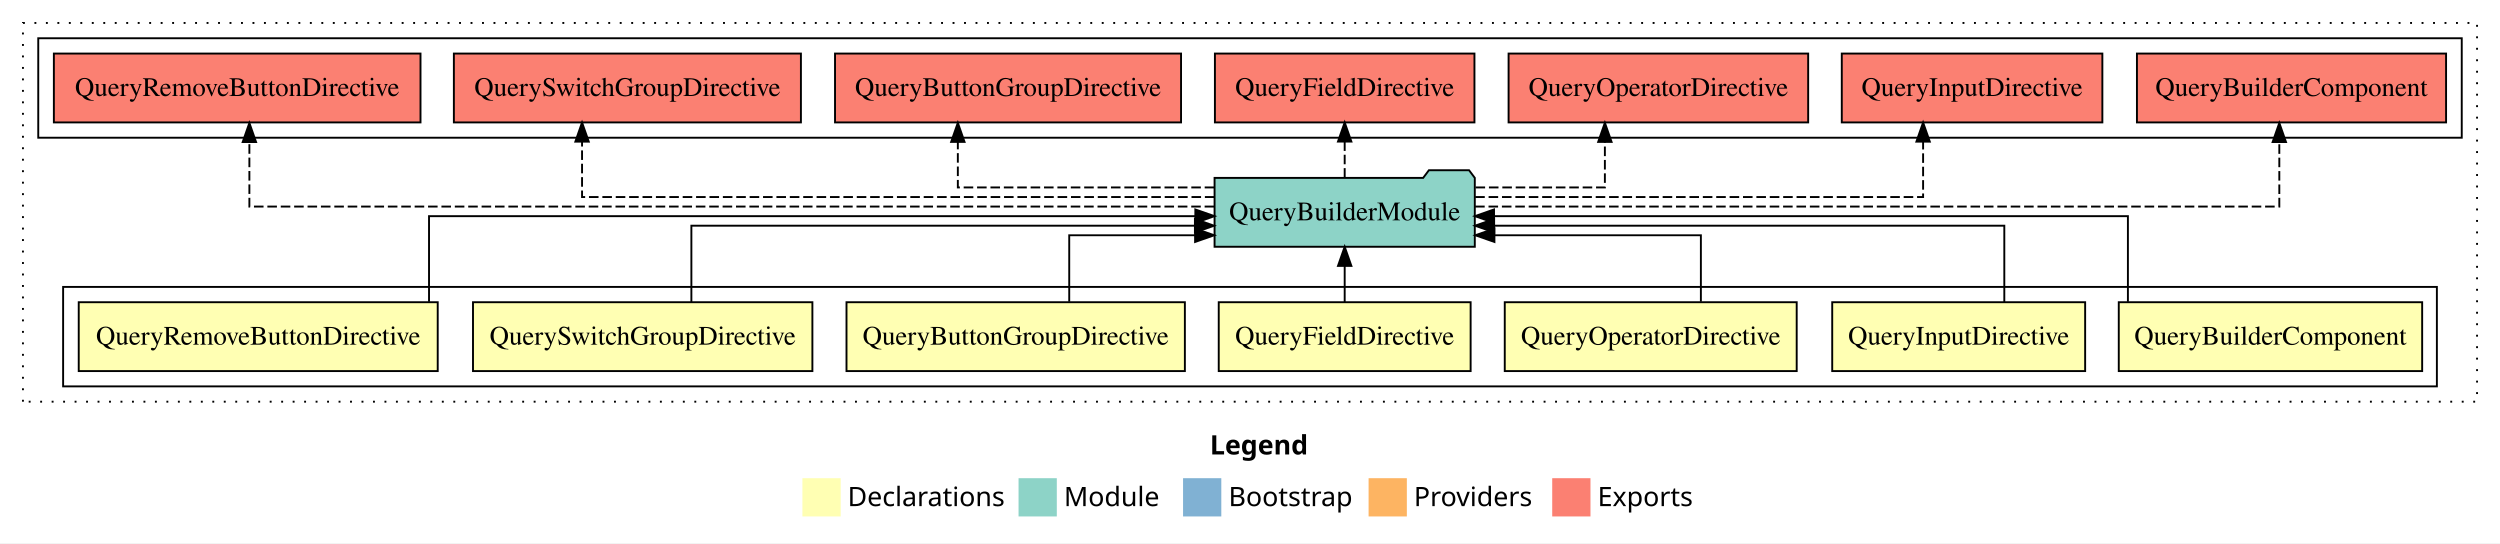
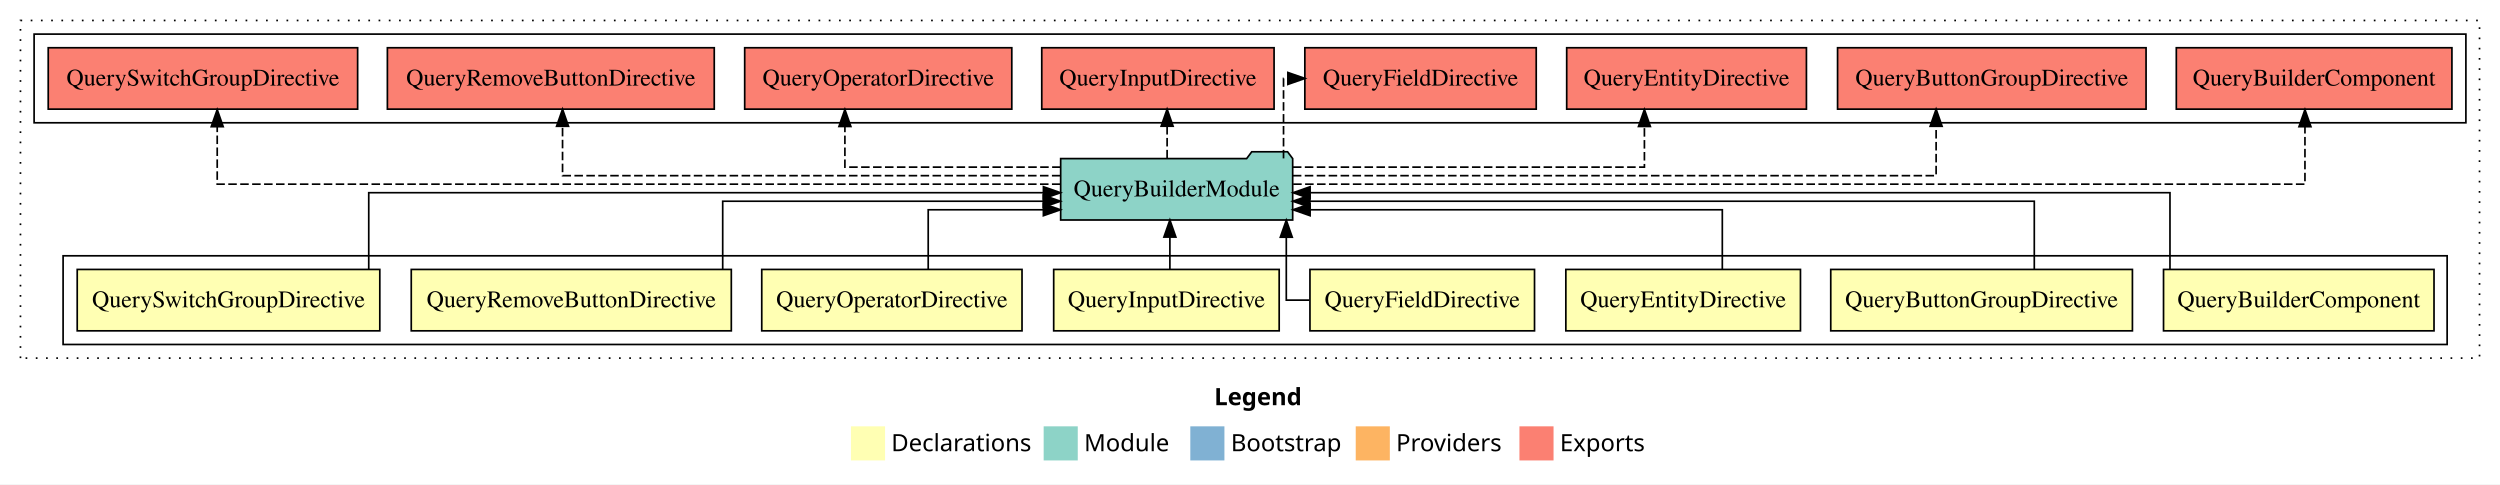
- <svg xmlns="http://www.w3.org/2000/svg" width="1307pt" height="284pt" viewBox="0.00 0.00 1307.00 284.00">
+ <svg xmlns="http://www.w3.org/2000/svg" width="1466pt" height="284pt" viewBox="0.00 0.00 1466.00 284.00">
  <g id="graph0" class="graph" transform="scale(1 1) rotate(0) translate(4 280)">
-     <polygon fill="#ffffff" stroke="transparent" points="-4,4 -4,-280 1303,-280 1303,4 -4,4" />
-     <text text-anchor="start" x="628.509" y="-42.4" font-family="sans-serif" font-weight="bold" font-size="14.00" fill="#000000">Legend</text>
-     <polygon fill="#ffffb3" stroke="transparent" points="415.5,-10 415.5,-30 435.5,-30 435.5,-10 415.5,-10" />
-     <text text-anchor="start" x="439.129" y="-15.4" font-family="sans-serif" font-size="14.00" fill="#000000">  Declarations</text>
-     <polygon fill="#8dd3c7" stroke="transparent" points="528.5,-10 528.5,-30 548.5,-30 548.5,-10 528.5,-10" />
-     <text text-anchor="start" x="552.225" y="-15.4" font-family="sans-serif" font-size="14.00" fill="#000000">  Module</text>
-     <polygon fill="#80b1d3" stroke="transparent" points="614.5,-10 614.5,-30 634.5,-30 634.5,-10 614.5,-10" />
-     <text text-anchor="start" x="638.281" y="-15.4" font-family="sans-serif" font-size="14.00" fill="#000000">  Bootstrap</text>
-     <polygon fill="#fdb462" stroke="transparent" points="711.5,-10 711.5,-30 731.5,-30 731.5,-10 711.5,-10" />
-     <text text-anchor="start" x="735.173" y="-15.4" font-family="sans-serif" font-size="14.00" fill="#000000">  Providers</text>
-     <polygon fill="#fb8072" stroke="transparent" points="807.5,-10 807.5,-30 827.5,-30 827.5,-10 807.5,-10" />
-     <text text-anchor="start" x="831.226" y="-15.4" font-family="sans-serif" font-size="14.00" fill="#000000">  Exports</text>
+     <polygon fill="#ffffff" stroke="transparent" points="-4,4 -4,-280 1462,-280 1462,4 -4,4" />
+     <text text-anchor="start" x="708.009" y="-42.4" font-family="sans-serif" font-weight="bold" font-size="14.00" fill="#000000">Legend</text>
+     <polygon fill="#ffffb3" stroke="transparent" points="495,-10 495,-30 515,-30 515,-10 495,-10" />
+     <text text-anchor="start" x="518.629" y="-15.4" font-family="sans-serif" font-size="14.00" fill="#000000">  Declarations</text>
+     <polygon fill="#8dd3c7" stroke="transparent" points="608,-10 608,-30 628,-30 628,-10 608,-10" />
+     <text text-anchor="start" x="631.725" y="-15.4" font-family="sans-serif" font-size="14.00" fill="#000000">  Module</text>
+     <polygon fill="#80b1d3" stroke="transparent" points="694,-10 694,-30 714,-30 714,-10 694,-10" />
+     <text text-anchor="start" x="717.781" y="-15.4" font-family="sans-serif" font-size="14.00" fill="#000000">  Bootstrap</text>
+     <polygon fill="#fdb462" stroke="transparent" points="791,-10 791,-30 811,-30 811,-10 791,-10" />
+     <text text-anchor="start" x="814.673" y="-15.4" font-family="sans-serif" font-size="14.00" fill="#000000">  Providers</text>
+     <polygon fill="#fb8072" stroke="transparent" points="887,-10 887,-30 907,-30 907,-10 887,-10" />
+     <text text-anchor="start" x="910.726" y="-15.4" font-family="sans-serif" font-size="14.00" fill="#000000">  Exports</text>
    <g id="clust1" class="cluster">
-       <polygon fill="none" stroke="#000000" stroke-dasharray="1,5" points="8,-70 8,-268 1291,-268 1291,-70 8,-70" />
+       <polygon fill="none" stroke="#000000" stroke-dasharray="1,5" points="8,-70 8,-268 1450,-268 1450,-70 8,-70" />
    </g>
    <g id="clust2" class="cluster">
-       <polygon fill="none" stroke="#000000" points="29,-78 29,-130 1270,-130 1270,-78 29,-78" />
+       <polygon fill="none" stroke="#000000" points="33,-78 33,-130 1431,-130 1431,-78 33,-78" />
    </g>
-     <g id="clust11" class="cluster">
-       <polygon fill="none" stroke="#000000" points="16,-208 16,-260 1283,-260 1283,-208 16,-208" />
+     <g id="clust12" class="cluster">
+       <polygon fill="none" stroke="#000000" points="16,-208 16,-260 1442,-260 1442,-208 16,-208" />
    </g>
    <g id="node1" class="node">
-       <polygon fill="#ffffb3" stroke="#000000" points="1262.307,-122 1103.693,-122 1103.693,-86 1262.307,-86 1262.307,-122" />
-       <text text-anchor="middle" x="1183" y="-99.8" font-family="Times,serif" font-size="14.00" fill="#000000">QueryBuilderComponent</text>
+       <polygon fill="#ffffb3" stroke="#000000" points="1423.307,-122 1264.693,-122 1264.693,-86 1423.307,-86 1423.307,-122" />
+       <text text-anchor="middle" x="1344" y="-99.8" font-family="Times,serif" font-size="14.00" fill="#000000">QueryBuilderComponent</text>
+     </g>
+     <g id="node9" class="node">
+       <polygon fill="#8dd3c7" stroke="#000000" points="754.025,-187 751.025,-191 730.025,-191 727.025,-187 617.975,-187 617.975,-151 754.025,-151 754.025,-187" />
+       <text text-anchor="middle" x="686" y="-164.8" font-family="Times,serif" font-size="14.00" fill="#000000">QueryBuilderModule</text>
+     </g>
+     <g id="edge1" class="edge">
+       <path fill="none" stroke="#000000" d="M1268.471,-122.222C1268.471,-140.828 1268.471,-167 1268.471,-167 1268.471,-167 764.243,-167 764.243,-167" />
+       <polygon fill="#000000" stroke="#000000" points="764.243,-163.5 754.243,-167 764.243,-170.5 764.243,-163.5" />
+     </g>
+     <g id="node2" class="node">
+       <polygon fill="#ffffb3" stroke="#000000" points="1246.45,-122 1069.55,-122 1069.55,-86 1246.45,-86 1246.45,-122" />
+       <text text-anchor="middle" x="1158" y="-99.8" font-family="Times,serif" font-size="14.00" fill="#000000">QueryButtonGroupDirective</text>
+     </g>
+     <g id="edge2" class="edge">
+       <path fill="none" stroke="#000000" d="M1188.908,-122.034C1188.908,-139.06 1188.908,-162 1188.908,-162 1188.908,-162 764.086,-162 764.086,-162" />
+       <polygon fill="#000000" stroke="#000000" points="764.086,-158.5 754.086,-162 764.086,-165.5 764.086,-158.5" />
+     </g>
+     <g id="node3" class="node">
+       <polygon fill="#ffffb3" stroke="#000000" points="1051.789,-122 914.211,-122 914.211,-86 1051.789,-86 1051.789,-122" />
+       <text text-anchor="middle" x="983" y="-99.8" font-family="Times,serif" font-size="14.00" fill="#000000">QueryEntityDirective</text>
+     </g>
+     <g id="edge3" class="edge">
+       <path fill="none" stroke="#000000" d="M1005.965,-122.24C1005.965,-137.571 1005.965,-157 1005.965,-157 1005.965,-157 764.248,-157 764.248,-157" />
+       <polygon fill="#000000" stroke="#000000" points="764.248,-153.5 754.248,-157 764.248,-160.5 764.248,-153.5" />
+     </g>
+     <g id="node4" class="node">
+       <polygon fill="#ffffb3" stroke="#000000" points="895.843,-122 764.157,-122 764.157,-86 895.843,-86 895.843,-122" />
+       <text text-anchor="middle" x="830" y="-99.8" font-family="Times,serif" font-size="14.00" fill="#000000">QueryFieldDirective</text>
+     </g>
+     <g id="edge4" class="edge">
+       <path fill="none" stroke="#000000" d="M763.808,-104C755.745,-104 750.285,-104 750.285,-104 750.285,-104 750.285,-140.894 750.285,-140.894" />
+       <polygon fill="#000000" stroke="#000000" points="746.785,-140.894 750.285,-150.894 753.785,-140.894 746.785,-140.894" />
+     </g>
+     <g id="node5" class="node">
+       <polygon fill="#ffffb3" stroke="#000000" points="746.116,-122 613.884,-122 613.884,-86 746.116,-86 746.116,-122" />
+       <text text-anchor="middle" x="680" y="-99.8" font-family="Times,serif" font-size="14.00" fill="#000000">QueryInputDirective</text>
+     </g>
+     <g id="edge5" class="edge">
+       <path fill="none" stroke="#000000" d="M682.023,-122.106C682.023,-122.106 682.023,-140.991 682.023,-140.991" />
+       <polygon fill="#000000" stroke="#000000" points="678.523,-140.991 682.023,-150.991 685.523,-140.991 678.523,-140.991" />
+     </g>
+     <g id="node6" class="node">
+       <polygon fill="#ffffb3" stroke="#000000" points="595.312,-122 442.688,-122 442.688,-86 595.312,-86 595.312,-122" />
+       <text text-anchor="middle" x="519" y="-99.8" font-family="Times,serif" font-size="14.00" fill="#000000">QueryOperatorDirective</text>
+     </g>
+     <g id="edge6" class="edge">
+       <path fill="none" stroke="#000000" d="M540.302,-122.24C540.302,-137.571 540.302,-157 540.302,-157 540.302,-157 607.843,-157 607.843,-157" />
+       <polygon fill="#000000" stroke="#000000" points="607.843,-160.5 617.843,-157 607.843,-153.5 607.843,-160.5" />
+     </g>
+     <g id="node7" class="node">
+       <polygon fill="#ffffb3" stroke="#000000" points="424.839,-122 237.161,-122 237.161,-86 424.839,-86 424.839,-122" />
+       <text text-anchor="middle" x="331" y="-99.8" font-family="Times,serif" font-size="14.00" fill="#000000">QueryRemoveButtonDirective</text>
+     </g>
+     <g id="edge7" class="edge">
+       <path fill="none" stroke="#000000" d="M419.794,-122.034C419.794,-139.06 419.794,-162 419.794,-162 419.794,-162 607.791,-162 607.791,-162" />
+       <polygon fill="#000000" stroke="#000000" points="607.791,-165.5 617.791,-162 607.791,-158.5 607.791,-165.5" />
    </g>
    <g id="node8" class="node">
-       <polygon fill="#8dd3c7" stroke="#000000" points="767.025,-187 764.025,-191 743.025,-191 740.025,-187 630.975,-187 630.975,-151 767.025,-151 767.025,-187" />
-       <text text-anchor="middle" x="699" y="-164.8" font-family="Times,serif" font-size="14.00" fill="#000000">QueryBuilderModule</text>
-     </g>
-     <g id="edge1" class="edge">
-       <path fill="none" stroke="#000000" d="M1108.471,-122.222C1108.471,-140.828 1108.471,-167 1108.471,-167 1108.471,-167 777.076,-167 777.076,-167" />
-       <polygon fill="#000000" stroke="#000000" points="777.076,-163.5 767.076,-167 777.076,-170.5 777.076,-163.5" />
-     </g>
-     <g id="node2" class="node">
-       <polygon fill="#ffffb3" stroke="#000000" points="1086.116,-122 953.884,-122 953.884,-86 1086.116,-86 1086.116,-122" />
-       <text text-anchor="middle" x="1020" y="-99.8" font-family="Times,serif" font-size="14.00" fill="#000000">QueryInputDirective</text>
-     </g>
-     <g id="edge2" class="edge">
-       <path fill="none" stroke="#000000" d="M1043.853,-122.034C1043.853,-139.06 1043.853,-162 1043.853,-162 1043.853,-162 777.132,-162 777.132,-162" />
-       <polygon fill="#000000" stroke="#000000" points="777.132,-158.5 767.132,-162 777.132,-165.5 777.132,-158.5" />
-     </g>
-     <g id="node3" class="node">
-       <polygon fill="#ffffb3" stroke="#000000" points="935.312,-122 782.688,-122 782.688,-86 935.312,-86 935.312,-122" />
-       <text text-anchor="middle" x="859" y="-99.8" font-family="Times,serif" font-size="14.00" fill="#000000">QueryOperatorDirective</text>
-     </g>
-     <g id="edge3" class="edge">
-       <path fill="none" stroke="#000000" d="M885.219,-122.24C885.219,-137.571 885.219,-157 885.219,-157 885.219,-157 777.284,-157 777.284,-157" />
-       <polygon fill="#000000" stroke="#000000" points="777.284,-153.5 767.284,-157 777.284,-160.5 777.284,-153.5" />
-     </g>
-     <g id="node4" class="node">
-       <polygon fill="#ffffb3" stroke="#000000" points="764.843,-122 633.157,-122 633.157,-86 764.843,-86 764.843,-122" />
-       <text text-anchor="middle" x="699" y="-99.8" font-family="Times,serif" font-size="14.00" fill="#000000">QueryFieldDirective</text>
-     </g>
-     <g id="edge4" class="edge">
-       <path fill="none" stroke="#000000" d="M699,-122.106C699,-122.106 699,-140.991 699,-140.991" />
-       <polygon fill="#000000" stroke="#000000" points="695.5,-140.991 699,-150.991 702.5,-140.991 695.5,-140.991" />
-     </g>
-     <g id="node5" class="node">
-       <polygon fill="#ffffb3" stroke="#000000" points="615.45,-122 438.55,-122 438.55,-86 615.45,-86 615.45,-122" />
-       <text text-anchor="middle" x="527" y="-99.8" font-family="Times,serif" font-size="14.00" fill="#000000">QueryButtonGroupDirective</text>
-     </g>
-     <g id="edge5" class="edge">
-       <path fill="none" stroke="#000000" d="M554.992,-122.24C554.992,-137.571 554.992,-157 554.992,-157 554.992,-157 620.791,-157 620.791,-157" />
-       <polygon fill="#000000" stroke="#000000" points="620.791,-160.5 630.791,-157 620.791,-153.5 620.791,-160.5" />
-     </g>
-     <g id="node6" class="node">
-       <polygon fill="#ffffb3" stroke="#000000" points="420.717,-122 243.283,-122 243.283,-86 420.717,-86 420.717,-122" />
-       <text text-anchor="middle" x="332" y="-99.8" font-family="Times,serif" font-size="14.00" fill="#000000">QuerySwitchGroupDirective</text>
-     </g>
-     <g id="edge6" class="edge">
-       <path fill="none" stroke="#000000" d="M357.453,-122.034C357.453,-139.06 357.453,-162 357.453,-162 357.453,-162 620.704,-162 620.704,-162" />
-       <polygon fill="#000000" stroke="#000000" points="620.704,-165.5 630.704,-162 620.704,-158.5 620.704,-165.5" />
-     </g>
-     <g id="node7" class="node">
-       <polygon fill="#ffffb3" stroke="#000000" points="224.839,-122 37.161,-122 37.161,-86 224.839,-86 224.839,-122" />
-       <text text-anchor="middle" x="131" y="-99.8" font-family="Times,serif" font-size="14.00" fill="#000000">QueryRemoveButtonDirective</text>
-     </g>
-     <g id="edge7" class="edge">
-       <path fill="none" stroke="#000000" d="M220.294,-122.222C220.294,-140.828 220.294,-167 220.294,-167 220.294,-167 620.922,-167 620.922,-167" />
-       <polygon fill="#000000" stroke="#000000" points="620.922,-170.5 630.922,-167 620.922,-163.5 620.922,-170.5" />
-     </g>
-     <g id="node9" class="node">
-       <polygon fill="#fb8072" stroke="#000000" points="1274.807,-252 1113.193,-252 1113.193,-216 1274.807,-216 1274.807,-252" />
-       <text text-anchor="middle" x="1194" y="-229.8" font-family="Times,serif" font-size="14.00" fill="#000000">QueryBuilderComponent </text>
+       <polygon fill="#ffffb3" stroke="#000000" points="218.717,-122 41.283,-122 41.283,-86 218.717,-86 218.717,-122" />
+       <text text-anchor="middle" x="130" y="-99.8" font-family="Times,serif" font-size="14.00" fill="#000000">QuerySwitchGroupDirective</text>
    </g>
    <g id="edge8" class="edge">
-       <path fill="none" stroke="#000000" stroke-dasharray="5,2" d="M767.198,-172C901.567,-172 1187.625,-172 1187.625,-172 1187.625,-172 1187.625,-205.733 1187.625,-205.733" />
-       <polygon fill="#000000" stroke="#000000" points="1184.125,-205.733 1187.625,-215.733 1191.125,-205.733 1184.125,-205.733" />
+       <path fill="none" stroke="#000000" d="M212.233,-122.222C212.233,-140.828 212.233,-167 212.233,-167 212.233,-167 607.869,-167 607.869,-167" />
+       <polygon fill="#000000" stroke="#000000" points="607.869,-170.5 617.869,-167 607.869,-163.5 607.869,-170.5" />
    </g>
    <g id="node10" class="node">
-       <polygon fill="#fb8072" stroke="#000000" points="1095.116,-252 958.884,-252 958.884,-216 1095.116,-216 1095.116,-252" />
-       <text text-anchor="middle" x="1027" y="-229.8" font-family="Times,serif" font-size="14.00" fill="#000000">QueryInputDirective </text>
+       <polygon fill="#fb8072" stroke="#000000" points="1433.807,-252 1272.193,-252 1272.193,-216 1433.807,-216 1433.807,-252" />
+       <text text-anchor="middle" x="1353" y="-229.8" font-family="Times,serif" font-size="14.00" fill="#000000">QueryBuilderComponent </text>
    </g>
    <g id="edge9" class="edge">
-       <path fill="none" stroke="#000000" stroke-dasharray="5,2" d="M767.241,-177C856.43,-177 1001.397,-177 1001.397,-177 1001.397,-177 1001.397,-205.965 1001.397,-205.965" />
-       <polygon fill="#000000" stroke="#000000" points="997.898,-205.965 1001.397,-215.965 1004.898,-205.965 997.898,-205.965" />
+       <path fill="none" stroke="#000000" stroke-dasharray="5,2" d="M754.313,-172C923.358,-172 1347.625,-172 1347.625,-172 1347.625,-172 1347.625,-205.733 1347.625,-205.733" />
+       <polygon fill="#000000" stroke="#000000" points="1344.125,-205.733 1347.625,-215.733 1351.125,-205.733 1344.125,-205.733" />
    </g>
    <g id="node11" class="node">
-       <polygon fill="#fb8072" stroke="#000000" points="941.312,-252 784.688,-252 784.688,-216 941.312,-216 941.312,-252" />
-       <text text-anchor="middle" x="863" y="-229.8" font-family="Times,serif" font-size="14.00" fill="#000000">QueryOperatorDirective </text>
+       <polygon fill="#fb8072" stroke="#000000" points="1254.45,-252 1073.55,-252 1073.55,-216 1254.45,-216 1254.45,-252" />
+       <text text-anchor="middle" x="1164" y="-229.8" font-family="Times,serif" font-size="14.00" fill="#000000">QueryButtonGroupDirective </text>
    </g>
    <g id="edge10" class="edge">
-       <path fill="none" stroke="#000000" stroke-dasharray="5,2" d="M767.414,-182C801.289,-182 835.031,-182 835.031,-182 835.031,-182 835.031,-205.813 835.031,-205.813" />
-       <polygon fill="#000000" stroke="#000000" points="831.531,-205.813 835.031,-215.813 838.531,-205.813 831.531,-205.813" />
+       <path fill="none" stroke="#000000" stroke-dasharray="5,2" d="M754.123,-177C878.876,-177 1131.342,-177 1131.342,-177 1131.342,-177 1131.342,-205.965 1131.342,-205.965" />
+       <polygon fill="#000000" stroke="#000000" points="1127.842,-205.965 1131.342,-215.965 1134.842,-205.965 1127.842,-205.965" />
    </g>
    <g id="node12" class="node">
-       <polygon fill="#fb8072" stroke="#000000" points="766.843,-252 631.157,-252 631.157,-216 766.843,-216 766.843,-252" />
-       <text text-anchor="middle" x="699" y="-229.8" font-family="Times,serif" font-size="14.00" fill="#000000">QueryFieldDirective </text>
+       <polygon fill="#fb8072" stroke="#000000" points="1055.289,-252 914.711,-252 914.711,-216 1055.289,-216 1055.289,-252" />
+       <text text-anchor="middle" x="985" y="-229.8" font-family="Times,serif" font-size="14.00" fill="#000000">QueryEntityDirective </text>
    </g>
    <g id="edge11" class="edge">
-       <path fill="none" stroke="#000000" stroke-dasharray="5,2" d="M699,-187.106C699,-187.106 699,-205.991 699,-205.991" />
-       <polygon fill="#000000" stroke="#000000" points="695.5,-205.991 699,-215.991 702.5,-205.991 695.5,-205.991" />
+       <path fill="none" stroke="#000000" stroke-dasharray="5,2" d="M754.153,-182C835.386,-182 960.285,-182 960.285,-182 960.285,-182 960.285,-205.813 960.285,-205.813" />
+       <polygon fill="#000000" stroke="#000000" points="956.785,-205.813 960.285,-215.813 963.785,-205.813 956.785,-205.813" />
    </g>
    <g id="node13" class="node">
-       <polygon fill="#fb8072" stroke="#000000" points="613.45,-252 432.55,-252 432.55,-216 613.45,-216 613.45,-252" />
-       <text text-anchor="middle" x="523" y="-229.8" font-family="Times,serif" font-size="14.00" fill="#000000">QueryButtonGroupDirective </text>
+       <polygon fill="#fb8072" stroke="#000000" points="896.843,-252 761.157,-252 761.157,-216 896.843,-216 896.843,-252" />
+       <text text-anchor="middle" x="829" y="-229.8" font-family="Times,serif" font-size="14.00" fill="#000000">QueryFieldDirective </text>
    </g>
    <g id="edge12" class="edge">
-       <path fill="none" stroke="#000000" stroke-dasharray="5,2" d="M630.812,-182C572.099,-182 496.758,-182 496.758,-182 496.758,-182 496.758,-205.813 496.758,-205.813" />
-       <polygon fill="#000000" stroke="#000000" points="493.259,-205.813 496.758,-215.813 500.259,-205.813 493.259,-205.813" />
+       <path fill="none" stroke="#000000" stroke-dasharray="5,2" d="M748.66,-187.106C748.66,-206.339 748.66,-234 748.66,-234 748.66,-234 751.213,-234 751.213,-234" />
+       <polygon fill="#000000" stroke="#000000" points="751.213,-237.5 761.213,-234 751.213,-230.5 751.213,-237.5" />
    </g>
    <g id="node14" class="node">
-       <polygon fill="#fb8072" stroke="#000000" points="414.717,-252 233.283,-252 233.283,-216 414.717,-216 414.717,-252" />
-       <text text-anchor="middle" x="324" y="-229.8" font-family="Times,serif" font-size="14.00" fill="#000000">QuerySwitchGroupDirective </text>
+       <polygon fill="#fb8072" stroke="#000000" points="743.116,-252 606.884,-252 606.884,-216 743.116,-216 743.116,-252" />
+       <text text-anchor="middle" x="675" y="-229.8" font-family="Times,serif" font-size="14.00" fill="#000000">QueryInputDirective </text>
    </g>
    <g id="edge13" class="edge">
-       <path fill="none" stroke="#000000" stroke-dasharray="5,2" d="M630.914,-177C517.039,-177 300.297,-177 300.297,-177 300.297,-177 300.297,-205.965 300.297,-205.965" />
-       <polygon fill="#000000" stroke="#000000" points="296.797,-205.965 300.297,-215.965 303.797,-205.965 296.797,-205.965" />
+       <path fill="none" stroke="#000000" stroke-dasharray="5,2" d="M680.398,-187.106C680.398,-187.106 680.398,-205.991 680.398,-205.991" />
+       <polygon fill="#000000" stroke="#000000" points="676.898,-205.991 680.398,-215.991 683.898,-205.991 676.898,-205.991" />
    </g>
    <g id="node15" class="node">
-       <polygon fill="#fb8072" stroke="#000000" points="215.839,-252 24.161,-252 24.161,-216 215.839,-216 215.839,-252" />
-       <text text-anchor="middle" x="120" y="-229.8" font-family="Times,serif" font-size="14.00" fill="#000000">QueryRemoveButtonDirective </text>
+       <polygon fill="#fb8072" stroke="#000000" points="589.312,-252 432.688,-252 432.688,-216 589.312,-216 589.312,-252" />
+       <text text-anchor="middle" x="511" y="-229.8" font-family="Times,serif" font-size="14.00" fill="#000000">QueryOperatorDirective </text>
    </g>
    <g id="edge14" class="edge">
-       <path fill="none" stroke="#000000" stroke-dasharray="5,2" d="M630.78,-172C478.942,-172 126.375,-172 126.375,-172 126.375,-172 126.375,-205.733 126.375,-205.733" />
-       <polygon fill="#000000" stroke="#000000" points="122.875,-205.733 126.375,-215.733 129.875,-205.733 122.875,-205.733" />
+       <path fill="none" stroke="#000000" stroke-dasharray="5,2" d="M617.955,-182C561.852,-182 491.448,-182 491.448,-182 491.448,-182 491.448,-205.813 491.448,-205.813" />
+       <polygon fill="#000000" stroke="#000000" points="487.948,-205.813 491.448,-215.813 494.948,-205.813 487.948,-205.813" />
+     </g>
+     <g id="node16" class="node">
+       <polygon fill="#fb8072" stroke="#000000" points="414.839,-252 223.161,-252 223.161,-216 414.839,-216 414.839,-252" />
+       <text text-anchor="middle" x="319" y="-229.8" font-family="Times,serif" font-size="14.00" fill="#000000">QueryRemoveButtonDirective </text>
+     </g>
+     <g id="edge15" class="edge">
+       <path fill="none" stroke="#000000" stroke-dasharray="5,2" d="M617.84,-177C513.436,-177 325.875,-177 325.875,-177 325.875,-177 325.875,-205.965 325.875,-205.965" />
+       <polygon fill="#000000" stroke="#000000" points="322.375,-205.965 325.875,-215.965 329.375,-205.965 322.375,-205.965" />
+     </g>
+     <g id="node17" class="node">
+       <polygon fill="#fb8072" stroke="#000000" points="205.717,-252 24.283,-252 24.283,-216 205.717,-216 205.717,-252" />
+       <text text-anchor="middle" x="115" y="-229.8" font-family="Times,serif" font-size="14.00" fill="#000000">QuerySwitchGroupDirective </text>
+     </g>
+     <g id="edge16" class="edge">
+       <path fill="none" stroke="#000000" stroke-dasharray="5,2" d="M617.854,-172C468.063,-172 123.375,-172 123.375,-172 123.375,-172 123.375,-205.733 123.375,-205.733" />
+       <polygon fill="#000000" stroke="#000000" points="119.875,-205.733 123.375,-215.733 126.875,-205.733 119.875,-205.733" />
    </g>
  </g>
</svg>
